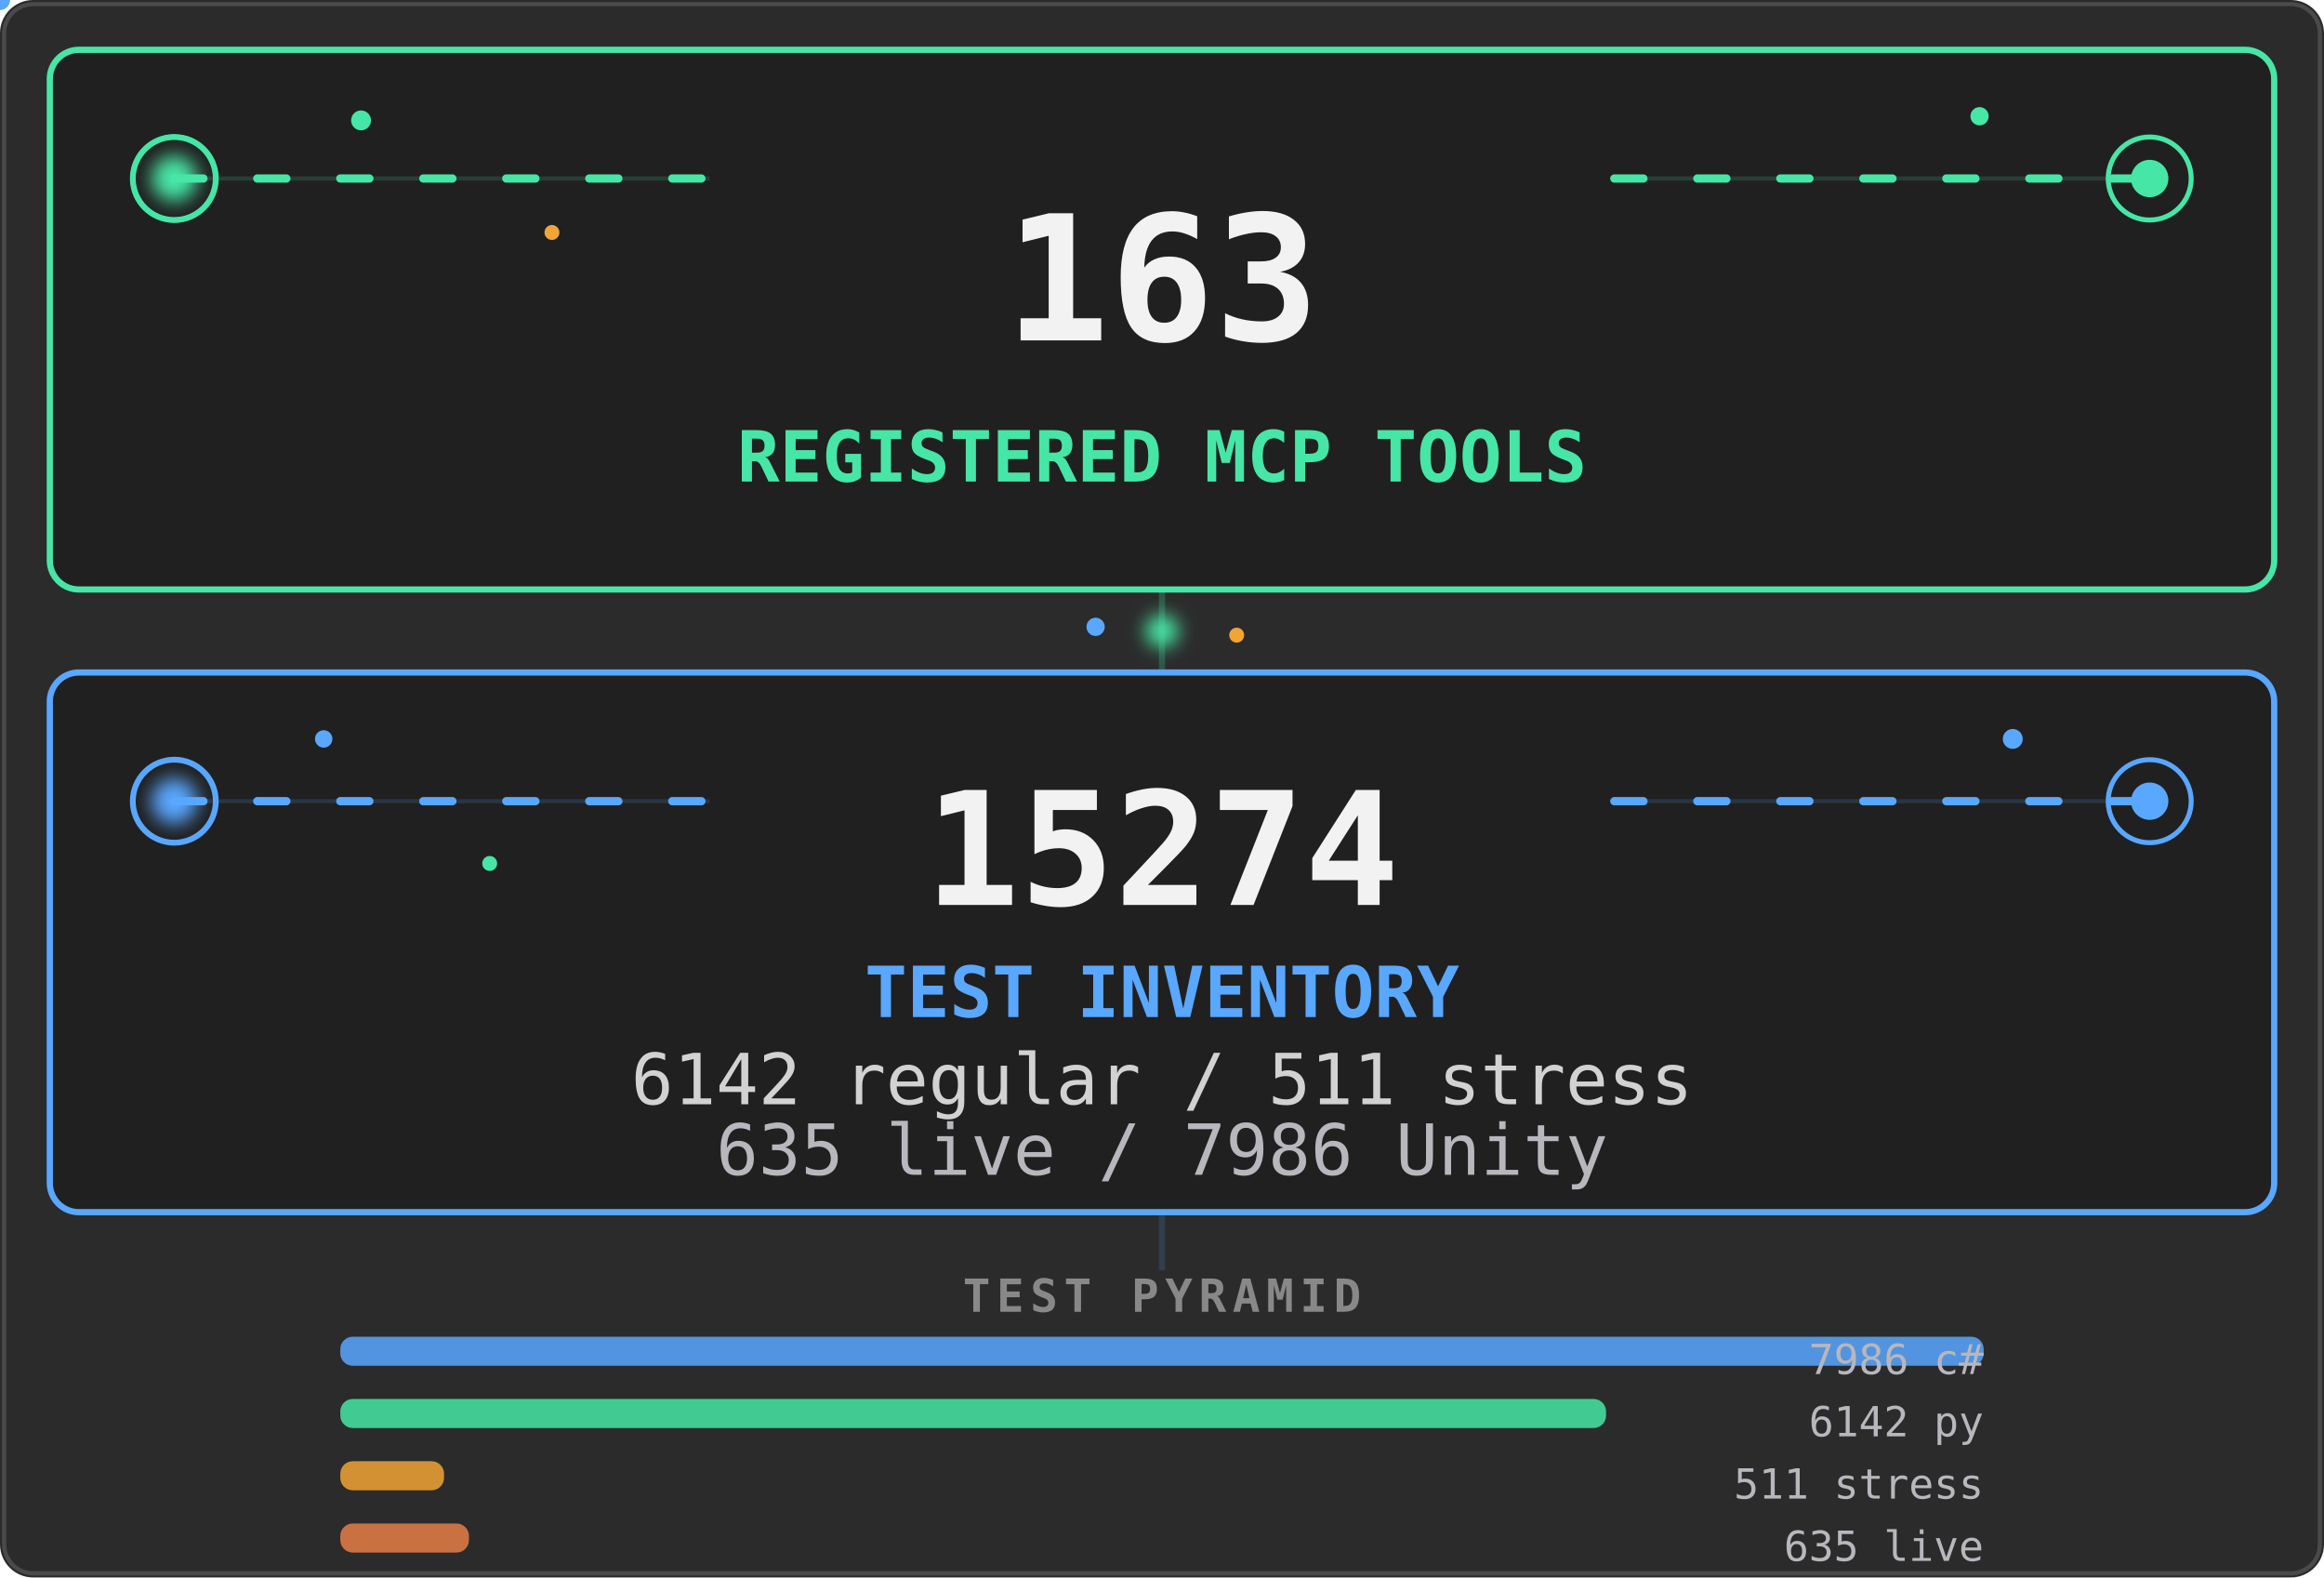
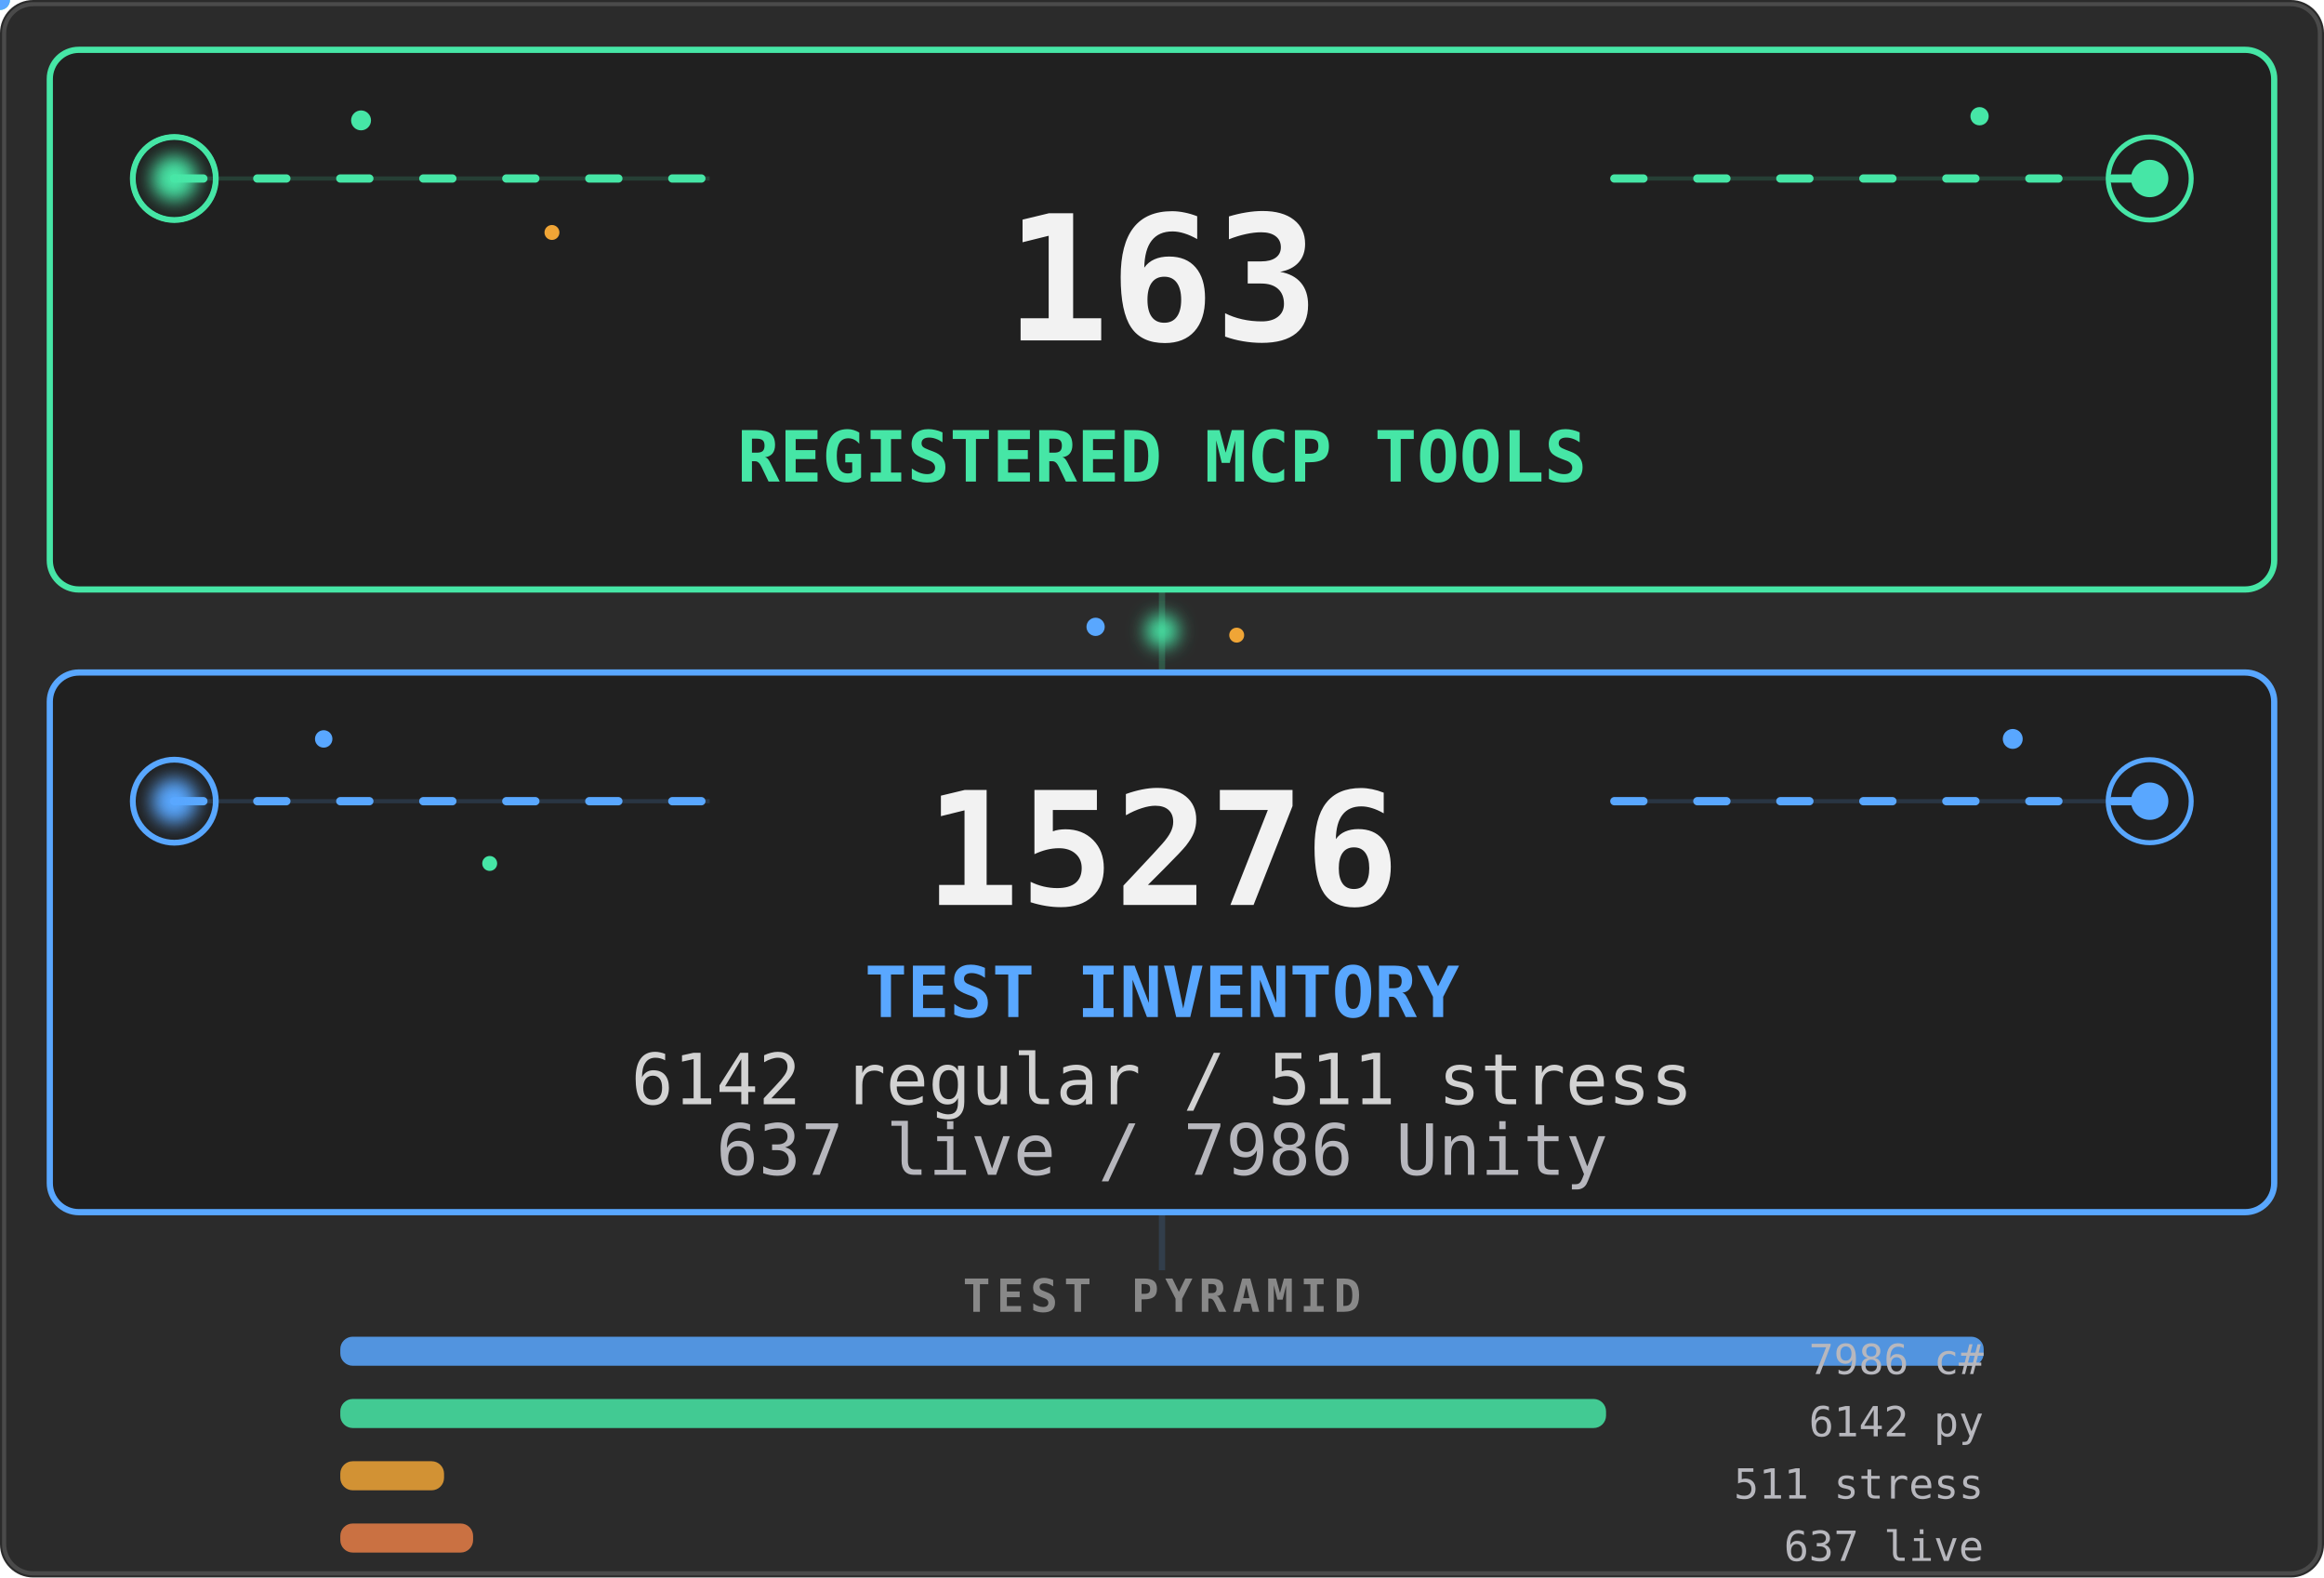
<svg xmlns="http://www.w3.org/2000/svg" viewBox="0 0 560 380" width="560" height="380" role="img" aria-labelledby="stats-title stats-desc">
  <defs>
    <filter id="stats-core-glow" x="-80%" y="-80%" width="260%" height="260%">
      <feGaussianBlur stdDeviation="2.2" />
    </filter>
    <clipPath id="stats-tools-clip">
      <rect x="12" y="12" width="536" height="130" rx="7" />
    </clipPath>
    <clipPath id="stats-tests-clip">
      <rect x="12" y="162" width="536" height="130" rx="7" />
    </clipPath>
    <linearGradient id="stats-tools-scan" x1="0" y1="0" x2="1" y2="0">
      <stop offset="0" stop-color="#46e6a6" stop-opacity="0" />
      <stop offset=".5" stop-color="#46e6a6" stop-opacity=".2" />
      <stop offset="1" stop-color="#46e6a6" stop-opacity="0" />
    </linearGradient>
    <linearGradient id="stats-tests-scan" x1="0" y1="0" x2="1" y2="0">
      <stop offset="0" stop-color="#59a7ff" stop-opacity="0" />
      <stop offset=".5" stop-color="#59a7ff" stop-opacity=".18" />
      <stop offset="1" stop-color="#59a7ff" stop-opacity="0" />
    </linearGradient>
  </defs>
  <style>
    .stats-card {
      fill: #202020;
      stroke-width: 1.5;
    }
    .stats-aura {
      transform-box: fill-box;
      transform-origin: center;
      animation: stats-aura-breathe 4.2s ease-in-out infinite;
    }
    .stats-aura-tests { animation-delay: -2.1s; }
    .stats-flow {
      fill: none;
      stroke-width: 2;
      stroke-linecap: round;
      stroke-dasharray: 7 13;
      animation: stats-flow 3.8s linear infinite;
    }
    .stats-flow-tests {
      animation-delay: -1.9s;
      animation-duration: 4.4s;
    }
    .stats-ring {
      fill: none;
      transform-box: fill-box;
      transform-origin: center;
      animation: stats-ring-life 3.2s ease-out infinite;
    }
    .stats-ring-mid { animation-delay: -1.05s; }
    .stats-ring-late { animation-delay: -2.1s; }
    .stats-ring-tests { animation-duration: 3.7s; }
    .stats-core {
      transform-box: fill-box;
      transform-origin: center;
      animation: stats-core-life 2.8s ease-in-out infinite;
    }
    .stats-core-tests {
      animation-delay: -1.4s;
      animation-duration: 3.2s;
    }
    .stats-scan {
      animation: stats-scan-yoyo 5.4s ease-in-out infinite alternate;
    }
    .stats-scan-tests {
      animation-delay: -2.7s;
      animation-duration: 6.2s;
    }
    .stats-spore {
      transform-box: fill-box;
      transform-origin: center;
      animation: stats-spore-drift 5.1s ease-in-out infinite alternate;
    }
    .stats-spore-b { animation-delay: -1.7s; animation-duration: 6.3s; }
    .stats-spore-c { animation-delay: -3.4s; animation-duration: 4.7s; }
    .stats-spore-phase-1 { animation-delay: -.6s; animation-duration: 5.5s; }
    .stats-spore-phase-2 { animation-delay: -1.3s; animation-duration: 4.8s; }
    .stats-spore-phase-3 { animation-delay: -2.2s; animation-duration: 6s; }
    .stats-spore-phase-4 { animation-delay: -3.1s; animation-duration: 5.2s; }
    .stats-spore-phase-5 { animation-delay: -4s; animation-duration: 6.6s; }
    .stats-spore-phase-6 { animation-delay: -4.8s; animation-duration: 5.8s; }
    .stats-bridge {
      transform-box: fill-box;
      transform-origin: center;
      animation: stats-bridge-life 3.6s ease-in-out infinite;
    }
    .motion-particle { pointer-events: none; }
    @keyframes stats-aura-breathe {
      0%, 100% { opacity: .07; transform: scale(.985); }
      50% { opacity: .2; transform: scale(1.015); }
    }
    @keyframes stats-flow {
      from { stroke-dashoffset: 0; }
      to { stroke-dashoffset: -40; }
    }
    @keyframes stats-ring-life {
      0% { opacity: .7; transform: scale(.45); }
      72%, 100% { opacity: 0; transform: scale(1.85); }
    }
    @keyframes stats-core-life {
      0%, 100% { opacity: .8; transform: scale(.86); }
      50% { opacity: 1; transform: scale(1.12); }
    }
    @keyframes stats-scan-yoyo {
      0% { opacity: 0; transform: translateX(-76px); }
      16%, 84% { opacity: .8; }
      100% { opacity: 0; transform: translateX(596px); }
    }
    @keyframes stats-spore-drift {
      0% { opacity: .2; transform: translate(-5px, 4px) scale(.72); }
      48% { opacity: .72; transform: translate(4px, -5px) scale(1.12); }
      100% { opacity: .3; transform: translate(9px, 3px) scale(.84); }
    }
    @keyframes stats-bridge-life {
      0%, 100% { opacity: .38; transform: scale(.82); }
      50% { opacity: 1; transform: scale(1.12); }
    }
    @media (prefers-reduced-motion: reduce) {
      .stats-aura, .stats-flow, .stats-ring, .stats-core,
      .stats-scan, .stats-spore, .stats-bridge {
        animation: none !important;
      }
      .stats-aura { opacity: .1; }
      .stats-flow { stroke-dasharray: none; opacity: .42; }
      .stats-ring { opacity: .18; }
      .stats-core { opacity: 1; }
      .stats-scan, .motion-particle { display: none; }
      .stats-spore { opacity: .3; }
      .stats-bridge { opacity: .75; }
    }
  </style>
  <rect width="560" height="380" rx="8" fill="#2b2b2b" />
  <rect x="1" y="1" width="558" height="378" rx="7" fill="none" stroke="#4a4a4a" />
  <path d="M280 142V162" stroke="#46e6a6" stroke-width="1.5" opacity=".22" />
  <circle class="stats-bridge" cx="280" cy="152" r="4" fill="#46e6a6" filter="url(#stats-core-glow)" />
  <circle class="stats-spore stats-spore-b stats-spore-phase-1" cx="264" cy="151" r="2.2" fill="#59a7ff" />
  <circle class="stats-spore stats-spore-c stats-spore-phase-2" cx="298" cy="153" r="1.8" fill="#f0a536" />
  <rect class="stats-aura" x="12" y="12" width="536" height="130" rx="7" fill="#46e6a6" />
  <rect class="stats-card" x="12" y="12" width="536" height="130" rx="7" stroke="#46e6a6" />
  <g clip-path="url(#stats-tools-clip)">
    <rect class="stats-scan" x="-70" y="12" width="74" height="130" fill="url(#stats-tools-scan)" />
  </g>
  <path d="M42 43H171M389 43H518" stroke="#46e6a6" opacity=".16" />
  <path class="stats-flow" d="M42 43H171M389 43H518" stroke="#46e6a6" />
  <g aria-hidden="true">
    <circle class="stats-ring" cx="42" cy="43" r="10" stroke="#46e6a6" stroke-width="1.4" />
    <circle class="stats-ring stats-ring-mid" cx="42" cy="43" r="10" stroke="#46e6a6" stroke-width="1.2" />
    <circle class="stats-ring stats-ring-late" cx="518" cy="43" r="10" stroke="#46e6a6" stroke-width="1.2" />
    <circle class="stats-core" cx="42" cy="43" r="5.5" fill="#46e6a6" filter="url(#stats-core-glow)" />
    <circle class="stats-core" cx="518" cy="43" r="4.5" fill="#46e6a6" />
    <circle class="stats-spore" cx="87" cy="29" r="2.4" fill="#46e6a6" />
    <circle class="stats-spore stats-spore-b stats-spore-phase-3" cx="133" cy="56" r="1.8" fill="#f0a536" />
    <circle class="stats-spore stats-spore-c stats-spore-phase-4" cx="477" cy="28" r="2.2" fill="#46e6a6" />
    <g class="motion-particle">
      <circle r="2.4" fill="#46e6a6">
        <animateMotion dur="4.8s" begin="-1.3s" repeatCount="indefinite" path="M42 43H171" />
        <animate attributeName="opacity" values="0;.9;.9;0" dur="4.8s" begin="-1.3s" repeatCount="indefinite" />
      </circle>
    </g>
    <g class="motion-particle">
      <circle r="2" fill="#46e6a6">
        <animateMotion dur="5.6s" begin="-4.1s" repeatCount="indefinite" path="M389 43H518" />
        <animate attributeName="opacity" values="0;.75;.75;0" dur="5.6s" begin="-4.1s" repeatCount="indefinite" />
      </circle>
    </g>
  </g>
  <g font-family="ui-monospace, SFMono-Regular, Menlo, Consolas, monospace">
    <text x="280" y="82" text-anchor="middle" fill="#f2f2f2" font-size="42" data-biome-marker="TOOLS" font-weight="700" data-mobile-critical="true">163</text>
    <text x="280" y="116" text-anchor="middle" fill="#46e6a6" font-size="17" font-weight="700" data-mobile-critical="true">REGISTERED MCP TOOLS</text>
  </g>
  <rect class="stats-aura stats-aura-tests" x="12" y="162" width="536" height="130" rx="7" fill="#59a7ff" />
  <rect class="stats-card stats-card-tests" x="12" y="162" width="536" height="130" rx="7" stroke="#59a7ff" />
  <g clip-path="url(#stats-tests-clip)">
    <rect class="stats-scan stats-scan-tests" x="-70" y="162" width="74" height="130" fill="url(#stats-tests-scan)" />
  </g>
  <path d="M42 193H171M389 193H518" stroke="#59a7ff" opacity=".16" />
  <path class="stats-flow stats-flow-tests" d="M42 193H171M389 193H518" stroke="#59a7ff" />
  <g aria-hidden="true">
    <circle class="stats-ring stats-ring-tests" cx="42" cy="193" r="10" stroke="#59a7ff" stroke-width="1.4" />
    <circle class="stats-ring stats-ring-mid stats-ring-tests" cx="518" cy="193" r="10" stroke="#59a7ff" stroke-width="1.2" />
    <circle class="stats-core stats-core-tests" cx="42" cy="193" r="5.5" fill="#59a7ff" filter="url(#stats-core-glow)" />
    <circle class="stats-core stats-core-tests" cx="518" cy="193" r="4.5" fill="#59a7ff" />
    <circle class="stats-spore stats-spore-c stats-spore-phase-5" cx="78" cy="178" r="2.1" fill="#59a7ff" />
    <circle class="stats-spore stats-spore-phase-6" cx="118" cy="208" r="1.8" fill="#46e6a6" />
    <circle class="stats-spore stats-spore-b stats-spore-phase-2" cx="485" cy="178" r="2.4" fill="#59a7ff" />
    <g class="motion-particle">
      <circle r="2.4" fill="#59a7ff">
        <animateMotion dur="5.2s" begin="-3.7s" repeatCount="indefinite" path="M42 193H171" />
        <animate attributeName="opacity" values="0;.9;.9;0" dur="5.2s" begin="-3.7s" repeatCount="indefinite" />
      </circle>
    </g>
    <g class="motion-particle">
      <circle r="2" fill="#59a7ff">
        <animateMotion dur="4.6s" begin="-.8s" repeatCount="indefinite" path="M389 193H518" />
        <animate attributeName="opacity" values="0;.75;.75;0" dur="4.6s" begin="-.8s" repeatCount="indefinite" />
      </circle>
    </g>
  </g>
  <g font-family="ui-monospace, SFMono-Regular, Menlo, Consolas, monospace">
-     <text x="280" y="218" text-anchor="middle" fill="#f2f2f2" font-size="38" data-biome-marker="TESTS" font-weight="700" data-mobile-critical="true">15274</text>
+     <text x="280" y="218" text-anchor="middle" fill="#f2f2f2" font-size="38" data-biome-marker="TESTS" font-weight="700" data-mobile-critical="true">15276</text>
    <text x="280" y="245" text-anchor="middle" fill="#59a7ff" font-size="17" font-weight="700" data-mobile-critical="true">TEST INVENTORY</text>
    <text x="280" y="266" text-anchor="middle" fill="#d2d2d2" font-size="17" data-biome-marker="BREAKDOWN_PRIMARY" data-mobile-critical="true">6142 regular / 511 stress</text>
-     <text x="280" y="283" text-anchor="middle" fill="#b7b7bd" font-size="17" data-biome-marker="BREAKDOWN_SECONDARY" data-mobile-critical="true">635 live / 7986 Unity</text>
+     <text x="280" y="283" text-anchor="middle" fill="#b7b7bd" font-size="17" data-biome-marker="BREAKDOWN_SECONDARY" data-mobile-critical="true">637 live / 7986 Unity</text>
  </g>
  <path d="M280 292V306" stroke="#59a7ff" stroke-width="1.5" opacity=".15" />
  <g font-family="ui-monospace, SFMono-Regular, Menlo, Consolas, monospace">
    <text x="280" y="316" text-anchor="middle" fill="#888" font-size="11" font-weight="600" letter-spacing="1.5">TEST PYRAMID</text>
    <rect data-biome-bar="CS" x="82" y="322" height="7" width="396" rx="3" fill="#59a7ff" opacity=".85" />
    <text data-biome-bar-label="CS" x="478" y="331" text-anchor="end" fill="#b7b7bd" font-size="10">7986 c#</text>
    <rect data-biome-bar="PY" x="82" y="337" height="7" width="305" rx="3" fill="#46e6a6" opacity=".85" />
    <text data-biome-bar-label="PY" x="478" y="346" text-anchor="end" fill="#b7b7bd" font-size="10">6142 py</text>
    <rect data-biome-bar="STRESS" x="82" y="352" height="7" width="25" rx="3" fill="#f0a536" opacity=".85" />
    <text data-biome-bar-label="STRESS" x="478" y="361" text-anchor="end" fill="#b7b7bd" font-size="10">511 stress</text>
-     <rect data-biome-bar="LIVE" x="82" y="367" height="7" width="31" rx="3" fill="#e67e46" opacity=".85" />
-     <text data-biome-bar-label="LIVE" x="478" y="376" text-anchor="end" fill="#b7b7bd" font-size="10">635 live</text>
+     <rect data-biome-bar="LIVE" x="82" y="367" height="7" width="32" rx="3" fill="#e67e46" opacity=".85" />
+     <text data-biome-bar-label="LIVE" x="478" y="376" text-anchor="end" fill="#b7b7bd" font-size="10">637 live</text>
  </g>
</svg>
